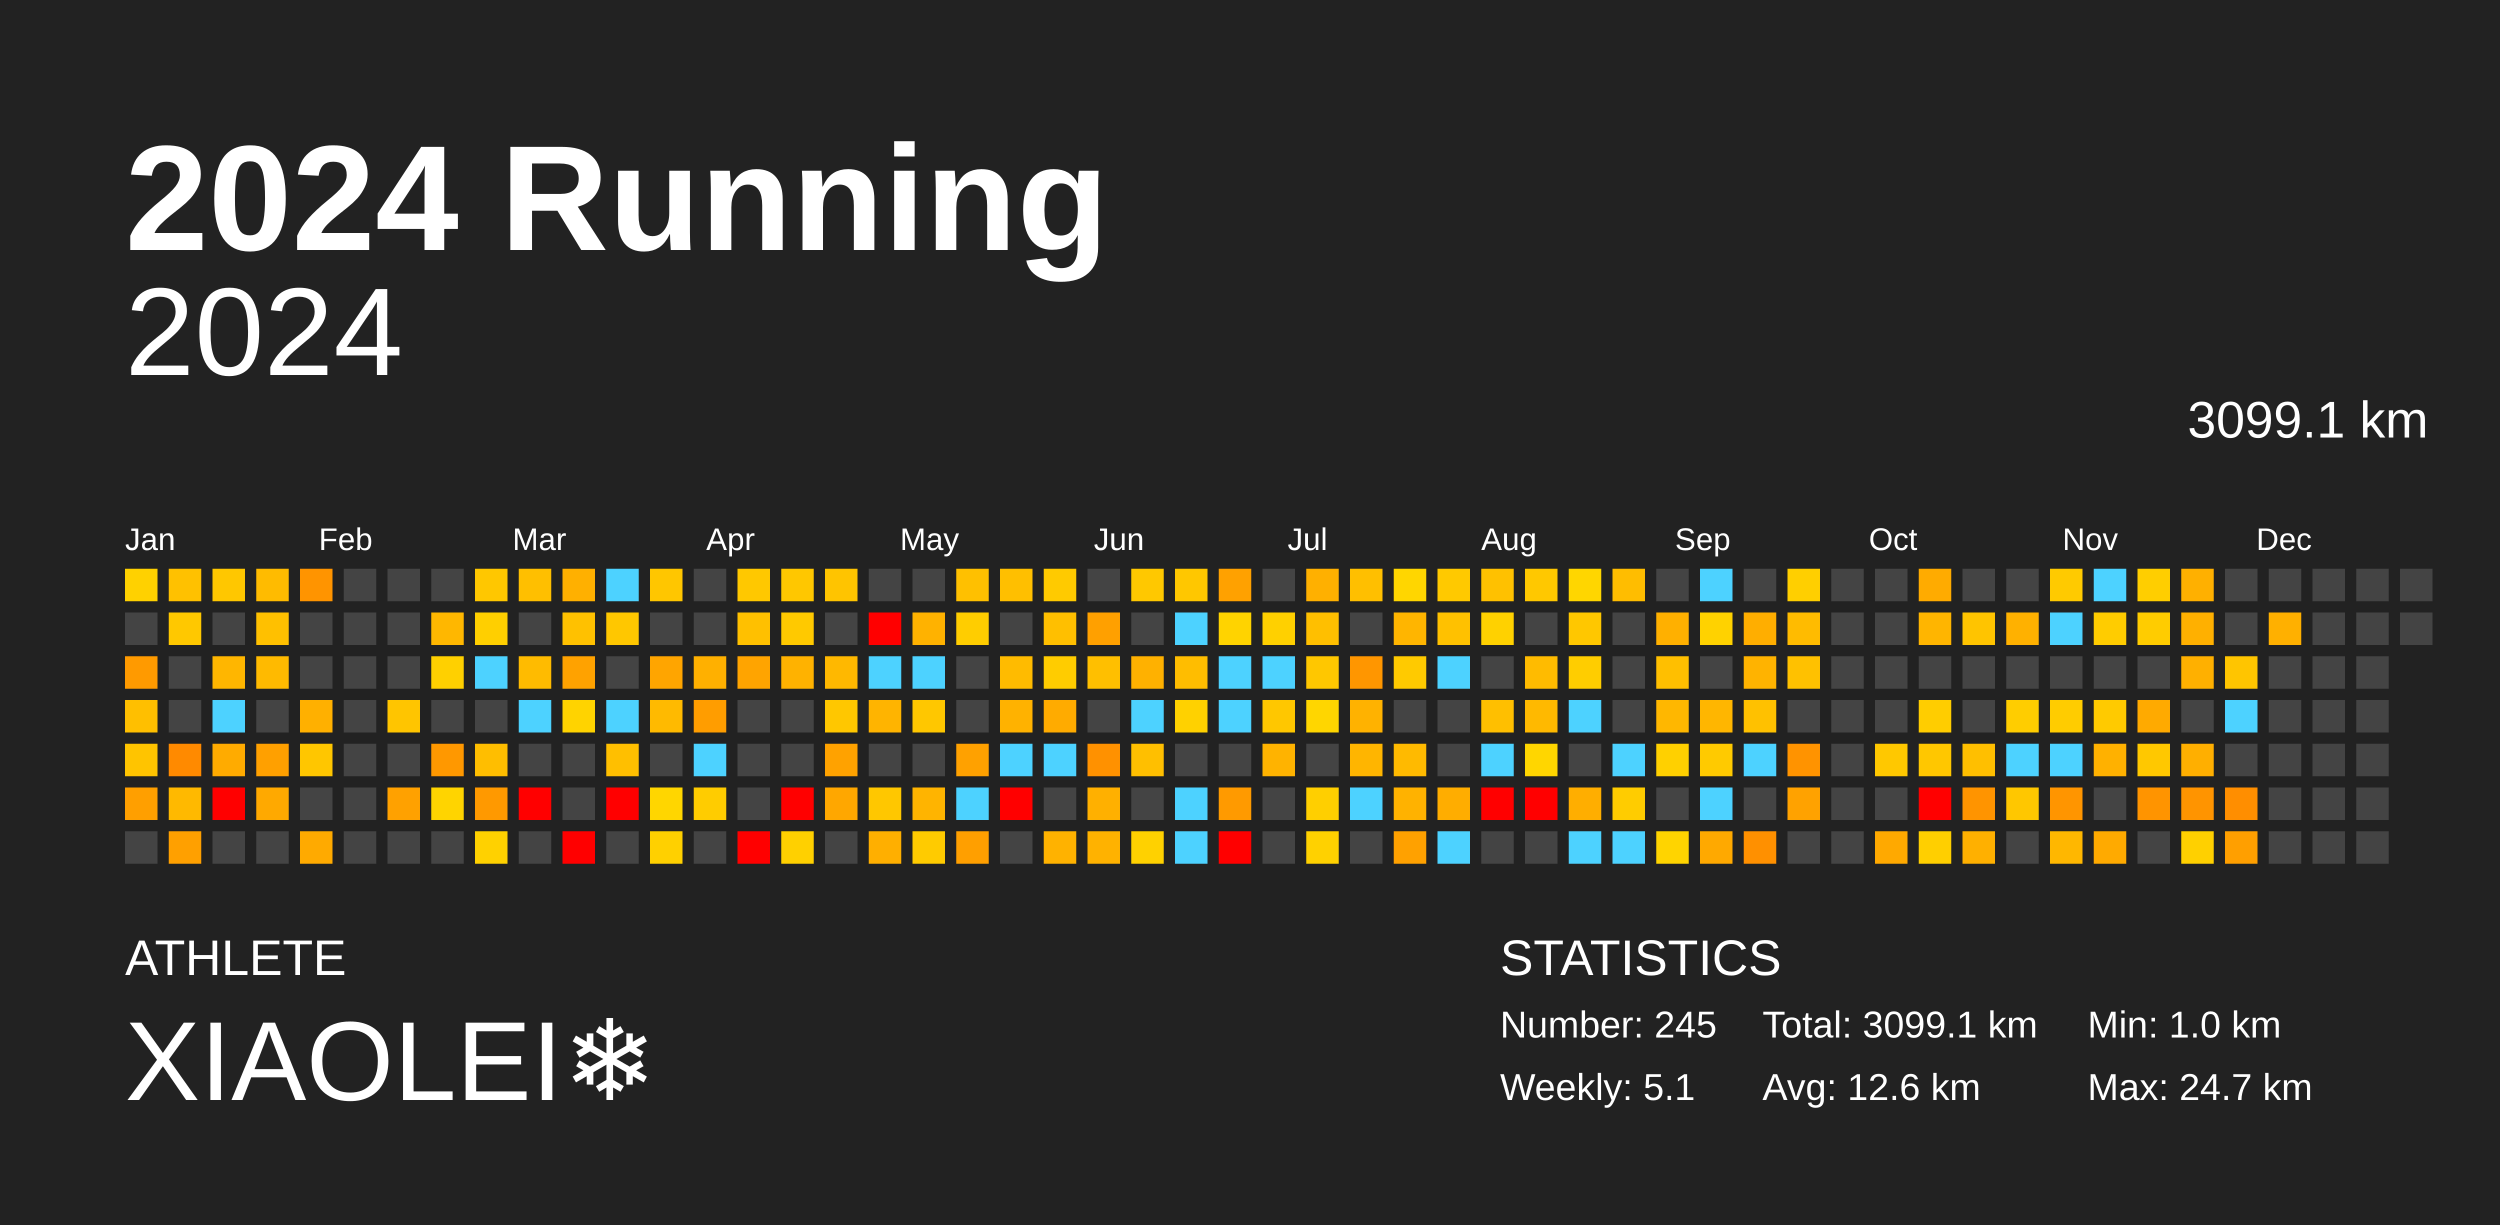
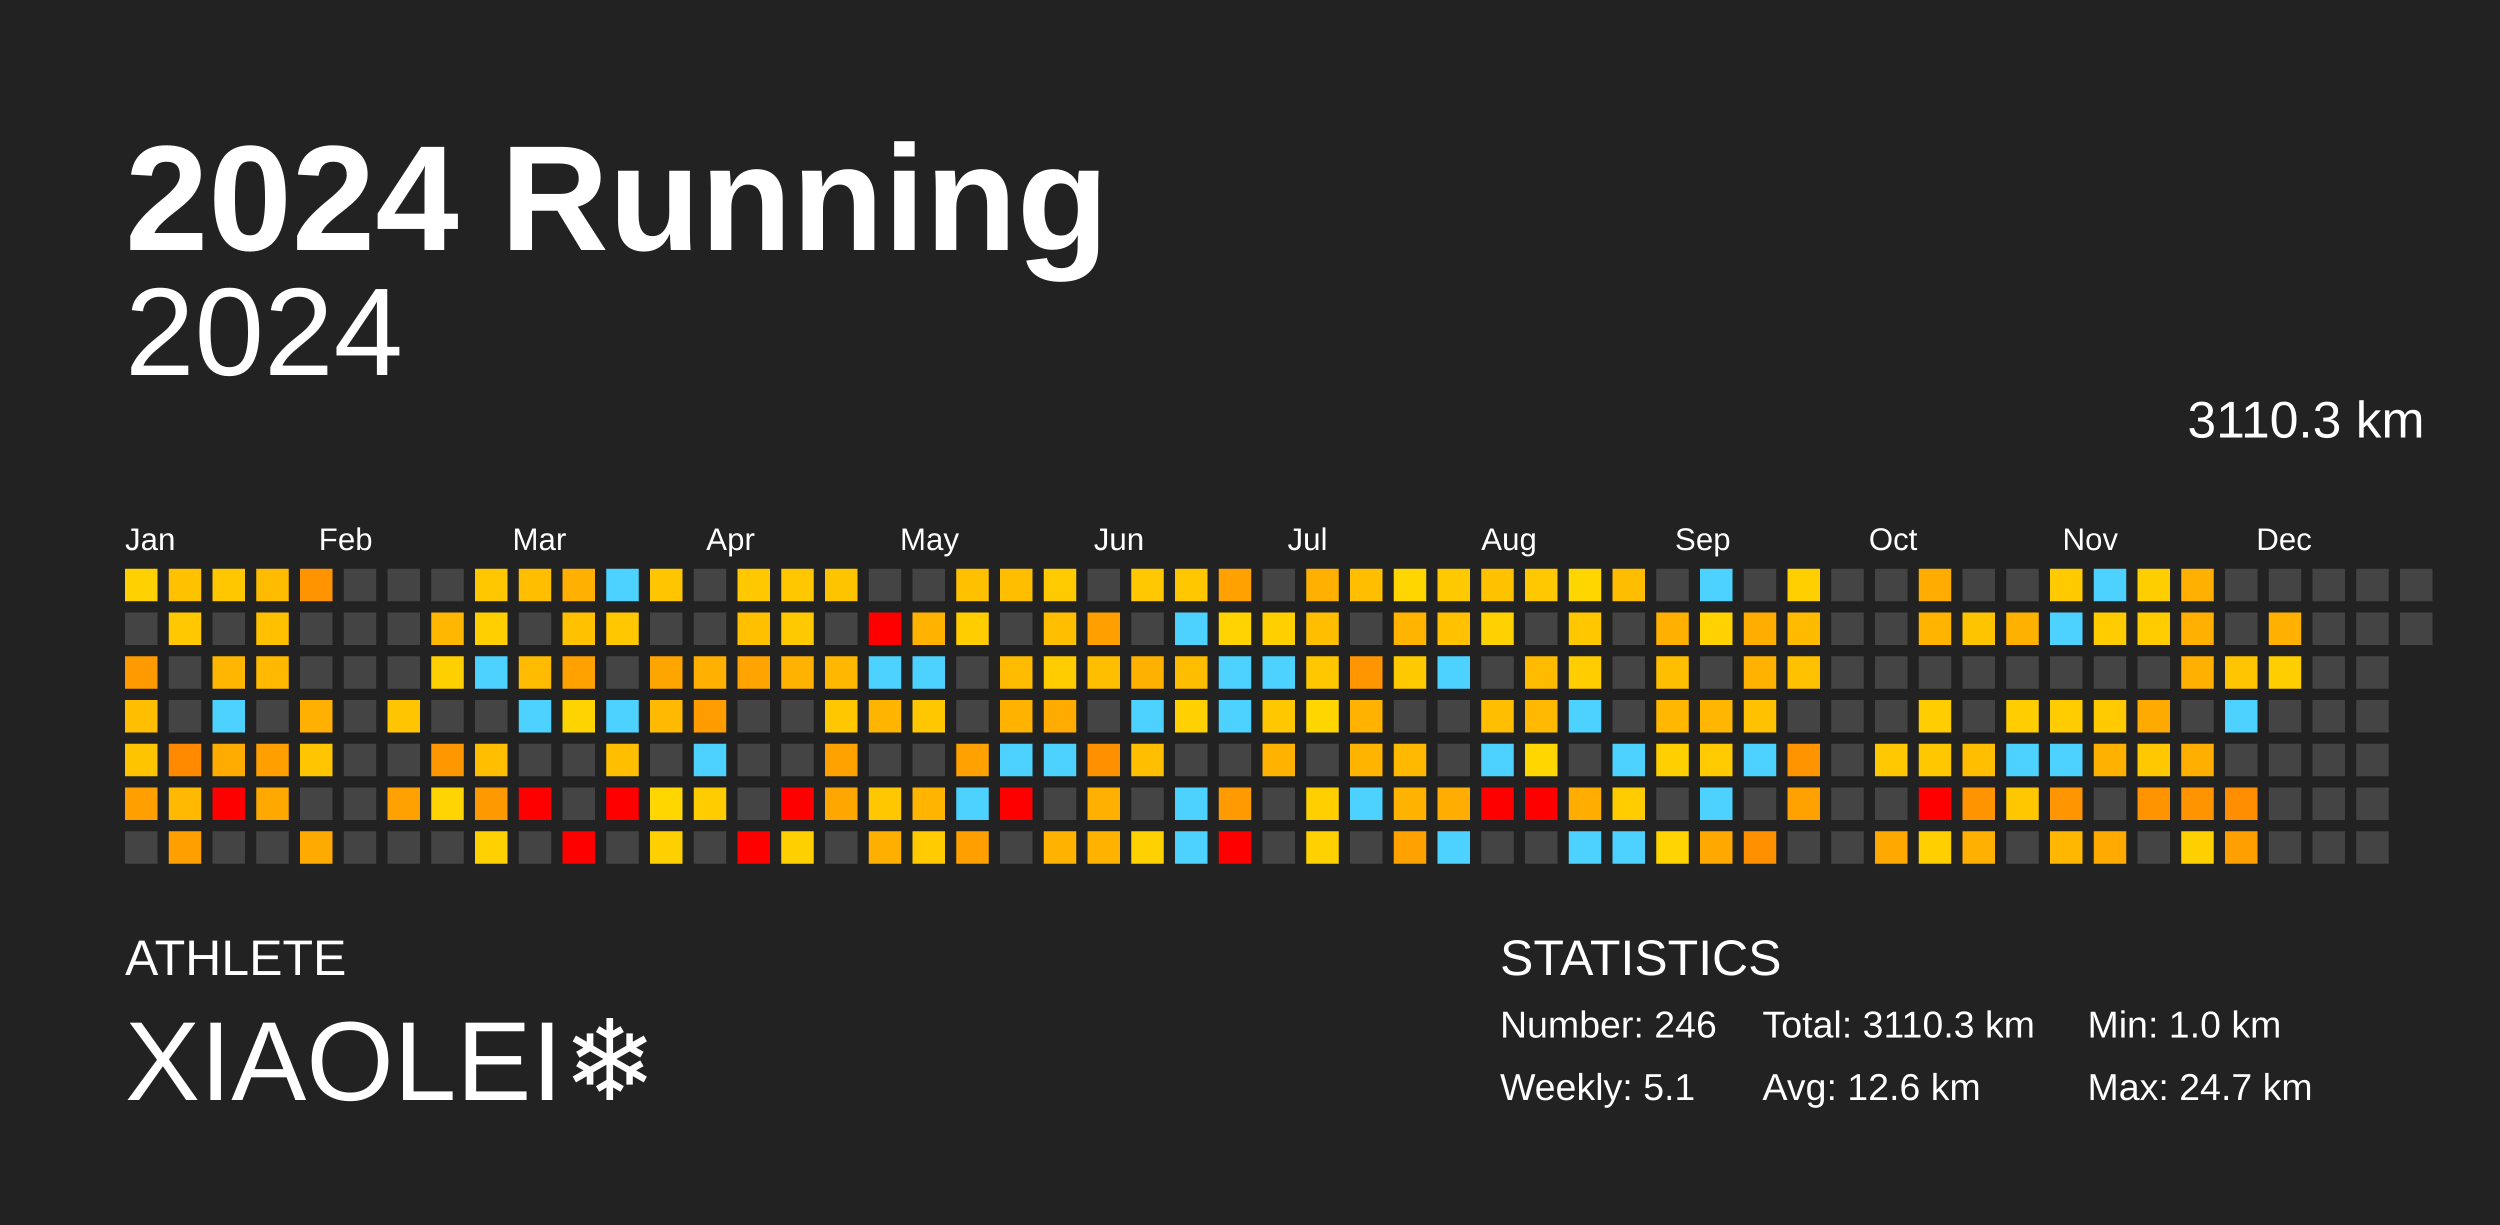
<svg xmlns="http://www.w3.org/2000/svg" baseProfile="full" height="98mm" version="1.1" viewBox="0,0,200,98" width="200mm">
  <defs />
  <rect fill="#222222" height="98" width="200" x="0" y="0" />
  <text fill="#FFFFFF" style="font-size:12px; font-family:Arial; font-weight:bold;" x="10" y="20">2024 Running</text>
  <text fill="#FFFFFF" style="font-size:4px; font-family:Arial" x="10" y="78">ATHLETE</text>
  <text fill="#FFFFFF" style="font-size:9px; font-family:Arial" x="10" y="88">XIAOLEI❄️</text>
  <text fill="#FFFFFF" style="font-size:4px; font-family:Arial" x="120" y="78">STATISTICS</text>
-   <text fill="#FFFFFF" style="font-size:3px; font-family:Arial" x="120" y="83">Number: 245</text>
+   <text fill="#FFFFFF" style="font-size:3px; font-family:Arial" x="120" y="83">Number: 246</text>
  <text fill="#FFFFFF" style="font-size:3px; font-family:Arial" x="120" y="88">Weekly: 5.1</text>
-   <text fill="#FFFFFF" style="font-size:3px; font-family:Arial" x="141" y="83">Total: 3099.1 km</text>
+   <text fill="#FFFFFF" style="font-size:3px; font-family:Arial" x="141" y="83">Total: 3110.3 km</text>
  <text fill="#FFFFFF" style="font-size:3px; font-family:Arial" x="141" y="88">Avg: 12.6 km</text>
  <text fill="#FFFFFF" style="font-size:3px; font-family:Arial" x="167" y="83">Min: 1.0 km</text>
  <text fill="#FFFFFF" style="font-size:3px; font-family:Arial" x="167" y="88">Max: 24.7 km</text>
  <text alignment-baseline="hanging" fill="#FFFFFF" style="font-size:10.0px; font-family:Arial;" x="10" y="30">2024</text>
-   <text alignment-baseline="hanging" fill="#FFFFFF" style="font-size:4.125px; font-family:Arial;" x="175" y="35">3099.1 km</text>
+   <text alignment-baseline="hanging" fill="#FFFFFF" style="font-size:4.125px; font-family:Arial;" x="175" y="35">3110.3 km</text>
  <text fill="#FFFFFF" style="font-size:2.5px; font-family:Arial" x="10.0" y="44">Jan</text>
  <text fill="#FFFFFF" style="font-size:2.5px; font-family:Arial" x="25.5" y="44">Feb</text>
  <text fill="#FFFFFF" style="font-size:2.5px; font-family:Arial" x="41.0" y="44">Mar</text>
  <text fill="#FFFFFF" style="font-size:2.5px; font-family:Arial" x="56.5" y="44">Apr</text>
  <text fill="#FFFFFF" style="font-size:2.5px; font-family:Arial" x="72.0" y="44">May</text>
  <text fill="#FFFFFF" style="font-size:2.5px; font-family:Arial" x="87.5" y="44">Jun</text>
  <text fill="#FFFFFF" style="font-size:2.5px; font-family:Arial" x="103.0" y="44">Jul</text>
  <text fill="#FFFFFF" style="font-size:2.5px; font-family:Arial" x="118.5" y="44">Aug</text>
  <text fill="#FFFFFF" style="font-size:2.5px; font-family:Arial" x="134.0" y="44">Sep</text>
  <text fill="#FFFFFF" style="font-size:2.5px; font-family:Arial" x="149.5" y="44">Oct</text>
  <text fill="#FFFFFF" style="font-size:2.5px; font-family:Arial" x="165.0" y="44">Nov</text>
  <text fill="#FFFFFF" style="font-size:2.5px; font-family:Arial" x="180.5" y="44">Dec</text>
  <rect fill="#ffd100" height="2.6" width="2.6" x="10.0" y="45.5" />
  <rect fill="#444444" height="2.6" width="2.6" x="10.0" y="49.0" />
  <rect fill="#ff9a00" height="2.6" width="2.6" x="10.0" y="52.5" />
  <rect fill="#ffbf00" height="2.6" width="2.6" x="10.0" y="56.0" />
  <rect fill="#ffc400" height="2.6" width="2.6" x="10.0" y="59.5" />
  <rect fill="#ff9f00" height="2.6" width="2.6" x="10.0" y="63.0" />
  <rect fill="#444444" height="2.6" width="2.6" x="10.0" y="66.5" />
  <rect fill="#ffc100" height="2.6" width="2.6" x="13.5" y="45.5" />
  <rect fill="#ffc800" height="2.6" width="2.6" x="13.5" y="49.0" />
  <rect fill="#444444" height="2.6" width="2.6" x="13.5" y="52.5" />
  <rect fill="#444444" height="2.6" width="2.6" x="13.5" y="56.0" />
  <rect fill="#ff8a00" height="2.6" width="2.6" x="13.5" y="59.5" />
  <rect fill="#ffb900" height="2.6" width="2.6" x="13.5" y="63.0" />
  <rect fill="#ffa000" height="2.6" width="2.6" x="13.5" y="66.5" />
  <rect fill="#ffc700" height="2.6" width="2.6" x="17.0" y="45.5" />
  <rect fill="#444444" height="2.6" width="2.6" x="17.0" y="49.0" />
  <rect fill="#ffb600" height="2.6" width="2.6" x="17.0" y="52.5" />
  <rect fill="#4dd2ff" height="2.6" width="2.6" x="17.0" y="56.0" />
  <rect fill="#ffab00" height="2.6" width="2.6" x="17.0" y="59.5" />
  <rect fill="red" height="2.6" width="2.6" x="17.0" y="63.0" />
  <rect fill="#444444" height="2.6" width="2.6" x="17.0" y="66.5" />
  <rect fill="#ffbb00" height="2.6" width="2.6" x="20.5" y="45.5" />
  <rect fill="#ffc000" height="2.6" width="2.6" x="20.5" y="49.0" />
  <rect fill="#ffba00" height="2.6" width="2.6" x="20.5" y="52.5" />
  <rect fill="#444444" height="2.6" width="2.6" x="20.5" y="56.0" />
  <rect fill="#ffa000" height="2.6" width="2.6" x="20.5" y="59.5" />
  <rect fill="#ffa900" height="2.6" width="2.6" x="20.5" y="63.0" />
  <rect fill="#444444" height="2.6" width="2.6" x="20.5" y="66.5" />
  <rect fill="#ff9400" height="2.6" width="2.6" x="24.0" y="45.5" />
  <rect fill="#444444" height="2.6" width="2.6" x="24.0" y="49.0" />
  <rect fill="#444444" height="2.6" width="2.6" x="24.0" y="52.5" />
  <rect fill="#ffb000" height="2.6" width="2.6" x="24.0" y="56.0" />
  <rect fill="#ffc600" height="2.6" width="2.6" x="24.0" y="59.5" />
  <rect fill="#444444" height="2.6" width="2.6" x="24.0" y="63.0" />
  <rect fill="#ffaa00" height="2.6" width="2.6" x="24.0" y="66.5" />
  <rect fill="#444444" height="2.6" width="2.6" x="27.5" y="45.5" />
  <rect fill="#444444" height="2.6" width="2.6" x="27.5" y="49.0" />
  <rect fill="#444444" height="2.6" width="2.6" x="27.5" y="52.5" />
  <rect fill="#444444" height="2.6" width="2.6" x="27.5" y="56.0" />
  <rect fill="#444444" height="2.6" width="2.6" x="27.5" y="59.5" />
  <rect fill="#444444" height="2.6" width="2.6" x="27.5" y="63.0" />
  <rect fill="#444444" height="2.6" width="2.6" x="27.5" y="66.5" />
  <rect fill="#444444" height="2.6" width="2.6" x="31.0" y="45.5" />
  <rect fill="#444444" height="2.6" width="2.6" x="31.0" y="49.0" />
  <rect fill="#444444" height="2.6" width="2.6" x="31.0" y="52.5" />
  <rect fill="#ffc500" height="2.6" width="2.6" x="31.0" y="56.0" />
  <rect fill="#444444" height="2.6" width="2.6" x="31.0" y="59.5" />
  <rect fill="#ffa100" height="2.6" width="2.6" x="31.0" y="63.0" />
  <rect fill="#444444" height="2.6" width="2.6" x="31.0" y="66.5" />
  <rect fill="#444444" height="2.6" width="2.6" x="34.5" y="45.5" />
  <rect fill="#ffb700" height="2.6" width="2.6" x="34.5" y="49.0" />
  <rect fill="#ffd000" height="2.6" width="2.6" x="34.5" y="52.5" />
  <rect fill="#444444" height="2.6" width="2.6" x="34.5" y="56.0" />
  <rect fill="#ff9800" height="2.6" width="2.6" x="34.5" y="59.5" />
  <rect fill="#ffd400" height="2.6" width="2.6" x="34.5" y="63.0" />
  <rect fill="#444444" height="2.6" width="2.6" x="34.5" y="66.5" />
  <rect fill="#ffc700" height="2.6" width="2.6" x="38.0" y="45.5" />
  <rect fill="#ffcf00" height="2.6" width="2.6" x="38.0" y="49.0" />
  <rect fill="#4dd2ff" height="2.6" width="2.6" x="38.0" y="52.5" />
  <rect fill="#444444" height="2.6" width="2.6" x="38.0" y="56.0" />
  <rect fill="#ffbe00" height="2.6" width="2.6" x="38.0" y="59.5" />
  <rect fill="#ff9900" height="2.6" width="2.6" x="38.0" y="63.0" />
  <rect fill="#ffd100" height="2.6" width="2.6" x="38.0" y="66.5" />
  <rect fill="#ffbf00" height="2.6" width="2.6" x="41.5" y="45.5" />
  <rect fill="#444444" height="2.6" width="2.6" x="41.5" y="49.0" />
  <rect fill="#ffbb00" height="2.6" width="2.6" x="41.5" y="52.5" />
  <rect fill="#4dd2ff" height="2.6" width="2.6" x="41.5" y="56.0" />
  <rect fill="#444444" height="2.6" width="2.6" x="41.5" y="59.5" />
  <rect fill="red" height="2.6" width="2.6" x="41.5" y="63.0" />
  <rect fill="#444444" height="2.6" width="2.6" x="41.5" y="66.5" />
  <rect fill="#ffb000" height="2.6" width="2.6" x="45.0" y="45.5" />
  <rect fill="#ffc100" height="2.6" width="2.6" x="45.0" y="49.0" />
  <rect fill="#ffa200" height="2.6" width="2.6" x="45.0" y="52.5" />
  <rect fill="#ffd300" height="2.6" width="2.6" x="45.0" y="56.0" />
  <rect fill="#444444" height="2.6" width="2.6" x="45.0" y="59.5" />
  <rect fill="#444444" height="2.6" width="2.6" x="45.0" y="63.0" />
  <rect fill="red" height="2.6" width="2.6" x="45.0" y="66.5" />
  <rect fill="#4dd2ff" height="2.6" width="2.6" x="48.5" y="45.5" />
  <rect fill="#ffc700" height="2.6" width="2.6" x="48.5" y="49.0" />
  <rect fill="#444444" height="2.6" width="2.6" x="48.5" y="52.5" />
  <rect fill="#4dd2ff" height="2.6" width="2.6" x="48.5" y="56.0" />
  <rect fill="#ffbf00" height="2.6" width="2.6" x="48.5" y="59.5" />
  <rect fill="red" height="2.6" width="2.6" x="48.5" y="63.0" />
  <rect fill="#444444" height="2.6" width="2.6" x="48.5" y="66.5" />
  <rect fill="#ffc600" height="2.6" width="2.6" x="52.0" y="45.5" />
  <rect fill="#444444" height="2.6" width="2.6" x="52.0" y="49.0" />
  <rect fill="#ffa500" height="2.6" width="2.6" x="52.0" y="52.5" />
  <rect fill="#ffba00" height="2.6" width="2.6" x="52.0" y="56.0" />
  <rect fill="#444444" height="2.6" width="2.6" x="52.0" y="59.5" />
  <rect fill="#ffd600" height="2.6" width="2.6" x="52.0" y="63.0" />
  <rect fill="#ffd000" height="2.6" width="2.6" x="52.0" y="66.5" />
  <rect fill="#444444" height="2.6" width="2.6" x="55.5" y="45.5" />
  <rect fill="#444444" height="2.6" width="2.6" x="55.5" y="49.0" />
  <rect fill="#ffb000" height="2.6" width="2.6" x="55.5" y="52.5" />
  <rect fill="#ff9d00" height="2.6" width="2.6" x="55.5" y="56.0" />
  <rect fill="#4dd2ff" height="2.6" width="2.6" x="55.5" y="59.5" />
  <rect fill="#ffcc00" height="2.6" width="2.6" x="55.5" y="63.0" />
  <rect fill="#444444" height="2.6" width="2.6" x="55.5" y="66.5" />
  <rect fill="#ffc800" height="2.6" width="2.6" x="59.0" y="45.5" />
  <rect fill="#ffc000" height="2.6" width="2.6" x="59.0" y="49.0" />
  <rect fill="#ffa400" height="2.6" width="2.6" x="59.0" y="52.5" />
  <rect fill="#444444" height="2.6" width="2.6" x="59.0" y="56.0" />
  <rect fill="#444444" height="2.6" width="2.6" x="59.0" y="59.5" />
  <rect fill="#444444" height="2.6" width="2.6" x="59.0" y="63.0" />
  <rect fill="red" height="2.6" width="2.6" x="59.0" y="66.5" />
  <rect fill="#ffc700" height="2.6" width="2.6" x="62.5" y="45.5" />
  <rect fill="#ffc900" height="2.6" width="2.6" x="62.5" y="49.0" />
  <rect fill="#ffb200" height="2.6" width="2.6" x="62.5" y="52.5" />
  <rect fill="#444444" height="2.6" width="2.6" x="62.5" y="56.0" />
  <rect fill="#444444" height="2.6" width="2.6" x="62.5" y="59.5" />
  <rect fill="red" height="2.6" width="2.6" x="62.5" y="63.0" />
  <rect fill="#ffd000" height="2.6" width="2.6" x="62.5" y="66.5" />
  <rect fill="#ffc400" height="2.6" width="2.6" x="66.0" y="45.5" />
  <rect fill="#444444" height="2.6" width="2.6" x="66.0" y="49.0" />
  <rect fill="#ffb800" height="2.6" width="2.6" x="66.0" y="52.5" />
  <rect fill="#ffc700" height="2.6" width="2.6" x="66.0" y="56.0" />
  <rect fill="#ffa200" height="2.6" width="2.6" x="66.0" y="59.5" />
  <rect fill="#ffa700" height="2.6" width="2.6" x="66.0" y="63.0" />
  <rect fill="#444444" height="2.6" width="2.6" x="66.0" y="66.5" />
  <rect fill="#444444" height="2.6" width="2.6" x="69.5" y="45.5" />
  <rect fill="red" height="2.6" width="2.6" x="69.5" y="49.0" />
  <rect fill="#4dd2ff" height="2.6" width="2.6" x="69.5" y="52.5" />
  <rect fill="#ffb400" height="2.6" width="2.6" x="69.5" y="56.0" />
  <rect fill="#444444" height="2.6" width="2.6" x="69.5" y="59.5" />
  <rect fill="#ffc700" height="2.6" width="2.6" x="69.5" y="63.0" />
  <rect fill="#ffaf00" height="2.6" width="2.6" x="69.5" y="66.5" />
  <rect fill="#444444" height="2.6" width="2.6" x="73.0" y="45.5" />
  <rect fill="#ffb200" height="2.6" width="2.6" x="73.0" y="49.0" />
  <rect fill="#4dd2ff" height="2.6" width="2.6" x="73.0" y="52.5" />
  <rect fill="#ffc700" height="2.6" width="2.6" x="73.0" y="56.0" />
  <rect fill="#444444" height="2.6" width="2.6" x="73.0" y="59.5" />
  <rect fill="#ffb400" height="2.6" width="2.6" x="73.0" y="63.0" />
  <rect fill="#ffcb00" height="2.6" width="2.6" x="73.0" y="66.5" />
  <rect fill="#ffc000" height="2.6" width="2.6" x="76.5" y="45.5" />
  <rect fill="#ffcd00" height="2.6" width="2.6" x="76.5" y="49.0" />
  <rect fill="#444444" height="2.6" width="2.6" x="76.5" y="52.5" />
  <rect fill="#444444" height="2.6" width="2.6" x="76.5" y="56.0" />
  <rect fill="#ffa100" height="2.6" width="2.6" x="76.5" y="59.5" />
  <rect fill="#4dd2ff" height="2.6" width="2.6" x="76.5" y="63.0" />
  <rect fill="#ff9f00" height="2.6" width="2.6" x="76.5" y="66.5" />
  <rect fill="#ffbf00" height="2.6" width="2.6" x="80.0" y="45.5" />
  <rect fill="#444444" height="2.6" width="2.6" x="80.0" y="49.0" />
  <rect fill="#ffbb00" height="2.6" width="2.6" x="80.0" y="52.5" />
  <rect fill="#ffb200" height="2.6" width="2.6" x="80.0" y="56.0" />
  <rect fill="#4dd2ff" height="2.6" width="2.6" x="80.0" y="59.5" />
  <rect fill="red" height="2.6" width="2.6" x="80.0" y="63.0" />
  <rect fill="#444444" height="2.6" width="2.6" x="80.0" y="66.5" />
  <rect fill="#ffca00" height="2.6" width="2.6" x="83.5" y="45.5" />
  <rect fill="#ffbf00" height="2.6" width="2.6" x="83.5" y="49.0" />
  <rect fill="#ffcc00" height="2.6" width="2.6" x="83.5" y="52.5" />
  <rect fill="#ffab00" height="2.6" width="2.6" x="83.5" y="56.0" />
  <rect fill="#4dd2ff" height="2.6" width="2.6" x="83.5" y="59.5" />
  <rect fill="#444444" height="2.6" width="2.6" x="83.5" y="63.0" />
  <rect fill="#ffb200" height="2.6" width="2.6" x="83.5" y="66.5" />
  <rect fill="#444444" height="2.6" width="2.6" x="87.0" y="45.5" />
  <rect fill="#ffa000" height="2.6" width="2.6" x="87.0" y="49.0" />
  <rect fill="#ffbf00" height="2.6" width="2.6" x="87.0" y="52.5" />
  <rect fill="#444444" height="2.6" width="2.6" x="87.0" y="56.0" />
  <rect fill="#ff9100" height="2.6" width="2.6" x="87.0" y="59.5" />
  <rect fill="#ffb000" height="2.6" width="2.6" x="87.0" y="63.0" />
  <rect fill="#ffb200" height="2.6" width="2.6" x="87.0" y="66.5" />
  <rect fill="#ffc800" height="2.6" width="2.6" x="90.5" y="45.5" />
  <rect fill="#444444" height="2.6" width="2.6" x="90.5" y="49.0" />
  <rect fill="#ffb100" height="2.6" width="2.6" x="90.5" y="52.5" />
  <rect fill="#4dd2ff" height="2.6" width="2.6" x="90.5" y="56.0" />
  <rect fill="#ffbf00" height="2.6" width="2.6" x="90.5" y="59.5" />
  <rect fill="#444444" height="2.6" width="2.6" x="90.5" y="63.0" />
  <rect fill="#ffd100" height="2.6" width="2.6" x="90.5" y="66.5" />
  <rect fill="#ffc700" height="2.6" width="2.6" x="94.0" y="45.5" />
  <rect fill="#4dd2ff" height="2.6" width="2.6" x="94.0" y="49.0" />
  <rect fill="#ffbd00" height="2.6" width="2.6" x="94.0" y="52.5" />
  <rect fill="#ffd100" height="2.6" width="2.6" x="94.0" y="56.0" />
  <rect fill="#444444" height="2.6" width="2.6" x="94.0" y="59.5" />
  <rect fill="#4dd2ff" height="2.6" width="2.6" x="94.0" y="63.0" />
  <rect fill="#4dd2ff" height="2.6" width="2.6" x="94.0" y="66.5" />
  <rect fill="#ffa100" height="2.6" width="2.6" x="97.5" y="45.5" />
  <rect fill="#ffd300" height="2.6" width="2.6" x="97.5" y="49.0" />
  <rect fill="#4dd2ff" height="2.6" width="2.6" x="97.5" y="52.5" />
  <rect fill="#4dd2ff" height="2.6" width="2.6" x="97.5" y="56.0" />
  <rect fill="#444444" height="2.6" width="2.6" x="97.5" y="59.5" />
  <rect fill="#ff9a00" height="2.6" width="2.6" x="97.5" y="63.0" />
  <rect fill="red" height="2.6" width="2.6" x="97.5" y="66.5" />
  <rect fill="#444444" height="2.6" width="2.6" x="101.0" y="45.5" />
  <rect fill="#ffd000" height="2.6" width="2.6" x="101.0" y="49.0" />
  <rect fill="#4dd2ff" height="2.6" width="2.6" x="101.0" y="52.5" />
  <rect fill="#ffc700" height="2.6" width="2.6" x="101.0" y="56.0" />
  <rect fill="#ffb300" height="2.6" width="2.6" x="101.0" y="59.5" />
  <rect fill="#444444" height="2.6" width="2.6" x="101.0" y="63.0" />
  <rect fill="#444444" height="2.6" width="2.6" x="101.0" y="66.5" />
  <rect fill="#ffb000" height="2.6" width="2.6" x="104.5" y="45.5" />
  <rect fill="#ffbf00" height="2.6" width="2.6" x="104.5" y="49.0" />
  <rect fill="#ffc700" height="2.6" width="2.6" x="104.5" y="52.5" />
  <rect fill="#ffd600" height="2.6" width="2.6" x="104.5" y="56.0" />
  <rect fill="#444444" height="2.6" width="2.6" x="104.5" y="59.5" />
  <rect fill="#ffcf00" height="2.6" width="2.6" x="104.5" y="63.0" />
  <rect fill="#ffd100" height="2.6" width="2.6" x="104.5" y="66.5" />
  <rect fill="#ffbf00" height="2.6" width="2.6" x="108.0" y="45.5" />
  <rect fill="#444444" height="2.6" width="2.6" x="108.0" y="49.0" />
  <rect fill="#ff9600" height="2.6" width="2.6" x="108.0" y="52.5" />
  <rect fill="#ffb200" height="2.6" width="2.6" x="108.0" y="56.0" />
  <rect fill="#ffb500" height="2.6" width="2.6" x="108.0" y="59.5" />
  <rect fill="#4dd2ff" height="2.6" width="2.6" x="108.0" y="63.0" />
  <rect fill="#444444" height="2.6" width="2.6" x="108.0" y="66.5" />
  <rect fill="#ffd600" height="2.6" width="2.6" x="111.5" y="45.5" />
  <rect fill="#ffb500" height="2.6" width="2.6" x="111.5" y="49.0" />
  <rect fill="#ffca00" height="2.6" width="2.6" x="111.5" y="52.5" />
  <rect fill="#444444" height="2.6" width="2.6" x="111.5" y="56.0" />
  <rect fill="#ffba00" height="2.6" width="2.6" x="111.5" y="59.5" />
  <rect fill="#ffb200" height="2.6" width="2.6" x="111.5" y="63.0" />
  <rect fill="#ffa100" height="2.6" width="2.6" x="111.5" y="66.5" />
  <rect fill="#ffc900" height="2.6" width="2.6" x="115.0" y="45.5" />
  <rect fill="#ffc100" height="2.6" width="2.6" x="115.0" y="49.0" />
  <rect fill="#4dd2ff" height="2.6" width="2.6" x="115.0" y="52.5" />
  <rect fill="#444444" height="2.6" width="2.6" x="115.0" y="56.0" />
  <rect fill="#444444" height="2.6" width="2.6" x="115.0" y="59.5" />
  <rect fill="#ffad00" height="2.6" width="2.6" x="115.0" y="63.0" />
  <rect fill="#4dd2ff" height="2.6" width="2.6" x="115.0" y="66.5" />
  <rect fill="#ffc100" height="2.6" width="2.6" x="118.5" y="45.5" />
  <rect fill="#ffd100" height="2.6" width="2.6" x="118.5" y="49.0" />
  <rect fill="#444444" height="2.6" width="2.6" x="118.5" y="52.5" />
  <rect fill="#ffbf00" height="2.6" width="2.6" x="118.5" y="56.0" />
  <rect fill="#4dd2ff" height="2.6" width="2.6" x="118.5" y="59.5" />
  <rect fill="red" height="2.6" width="2.6" x="118.5" y="63.0" />
  <rect fill="#444444" height="2.6" width="2.6" x="118.5" y="66.5" />
  <rect fill="#ffc800" height="2.6" width="2.6" x="122.0" y="45.5" />
  <rect fill="#444444" height="2.6" width="2.6" x="122.0" y="49.0" />
  <rect fill="#ffbb00" height="2.6" width="2.6" x="122.0" y="52.5" />
  <rect fill="#ffb900" height="2.6" width="2.6" x="122.0" y="56.0" />
  <rect fill="#ffd600" height="2.6" width="2.6" x="122.0" y="59.5" />
  <rect fill="red" height="2.6" width="2.6" x="122.0" y="63.0" />
  <rect fill="#444444" height="2.6" width="2.6" x="122.0" y="66.5" />
  <rect fill="#ffd600" height="2.6" width="2.6" x="125.5" y="45.5" />
  <rect fill="#ffc700" height="2.6" width="2.6" x="125.5" y="49.0" />
  <rect fill="#ffcd00" height="2.6" width="2.6" x="125.5" y="52.5" />
  <rect fill="#4dd2ff" height="2.6" width="2.6" x="125.5" y="56.0" />
  <rect fill="#444444" height="2.6" width="2.6" x="125.5" y="59.5" />
  <rect fill="#ffae00" height="2.6" width="2.6" x="125.5" y="63.0" />
  <rect fill="#4dd2ff" height="2.6" width="2.6" x="125.5" y="66.5" />
  <rect fill="#ffbd00" height="2.6" width="2.6" x="129.0" y="45.5" />
  <rect fill="#444444" height="2.6" width="2.6" x="129.0" y="49.0" />
  <rect fill="#444444" height="2.6" width="2.6" x="129.0" y="52.5" />
  <rect fill="#444444" height="2.6" width="2.6" x="129.0" y="56.0" />
  <rect fill="#4dd2ff" height="2.6" width="2.6" x="129.0" y="59.5" />
  <rect fill="#ffcc00" height="2.6" width="2.6" x="129.0" y="63.0" />
  <rect fill="#4dd2ff" height="2.6" width="2.6" x="129.0" y="66.5" />
  <rect fill="#444444" height="2.6" width="2.6" x="132.5" y="45.5" />
  <rect fill="#ffb000" height="2.6" width="2.6" x="132.5" y="49.0" />
  <rect fill="#ffbf00" height="2.6" width="2.6" x="132.5" y="52.5" />
  <rect fill="#ffb700" height="2.6" width="2.6" x="132.5" y="56.0" />
  <rect fill="#ffd000" height="2.6" width="2.6" x="132.5" y="59.5" />
  <rect fill="#444444" height="2.6" width="2.6" x="132.5" y="63.0" />
  <rect fill="#ffd400" height="2.6" width="2.6" x="132.5" y="66.5" />
  <rect fill="#4dd2ff" height="2.6" width="2.6" x="136.0" y="45.5" />
  <rect fill="#ffd200" height="2.6" width="2.6" x="136.0" y="49.0" />
  <rect fill="#444444" height="2.6" width="2.6" x="136.0" y="52.5" />
  <rect fill="#ffb600" height="2.6" width="2.6" x="136.0" y="56.0" />
  <rect fill="#ffca00" height="2.6" width="2.6" x="136.0" y="59.5" />
  <rect fill="#4dd2ff" height="2.6" width="2.6" x="136.0" y="63.0" />
  <rect fill="#ffa900" height="2.6" width="2.6" x="136.0" y="66.5" />
  <rect fill="#444444" height="2.6" width="2.6" x="139.5" y="45.5" />
  <rect fill="#ffae00" height="2.6" width="2.6" x="139.5" y="49.0" />
  <rect fill="#ffb300" height="2.6" width="2.6" x="139.5" y="52.5" />
  <rect fill="#ffc100" height="2.6" width="2.6" x="139.5" y="56.0" />
  <rect fill="#4dd2ff" height="2.6" width="2.6" x="139.5" y="59.5" />
  <rect fill="#444444" height="2.6" width="2.6" x="139.5" y="63.0" />
  <rect fill="#ff9000" height="2.6" width="2.6" x="139.5" y="66.5" />
  <rect fill="#ffcf00" height="2.6" width="2.6" x="143.0" y="45.5" />
  <rect fill="#ffbb00" height="2.6" width="2.6" x="143.0" y="49.0" />
  <rect fill="#ffc100" height="2.6" width="2.6" x="143.0" y="52.5" />
  <rect fill="#444444" height="2.6" width="2.6" x="143.0" y="56.0" />
  <rect fill="#ff9300" height="2.6" width="2.6" x="143.0" y="59.5" />
  <rect fill="#ffa200" height="2.6" width="2.6" x="143.0" y="63.0" />
  <rect fill="#444444" height="2.6" width="2.6" x="143.0" y="66.5" />
  <rect fill="#444444" height="2.6" width="2.6" x="146.5" y="45.5" />
  <rect fill="#444444" height="2.6" width="2.6" x="146.5" y="49.0" />
  <rect fill="#444444" height="2.6" width="2.6" x="146.5" y="52.5" />
  <rect fill="#444444" height="2.6" width="2.6" x="146.5" y="56.0" />
  <rect fill="#444444" height="2.6" width="2.6" x="146.5" y="59.5" />
  <rect fill="#444444" height="2.6" width="2.6" x="146.5" y="63.0" />
  <rect fill="#444444" height="2.6" width="2.6" x="146.5" y="66.5" />
  <rect fill="#444444" height="2.6" width="2.6" x="150.0" y="45.5" />
  <rect fill="#444444" height="2.6" width="2.6" x="150.0" y="49.0" />
  <rect fill="#444444" height="2.6" width="2.6" x="150.0" y="52.5" />
  <rect fill="#444444" height="2.6" width="2.6" x="150.0" y="56.0" />
  <rect fill="#ffc800" height="2.6" width="2.6" x="150.0" y="59.5" />
  <rect fill="#444444" height="2.6" width="2.6" x="150.0" y="63.0" />
  <rect fill="#ffa900" height="2.6" width="2.6" x="150.0" y="66.5" />
  <rect fill="#ffab00" height="2.6" width="2.6" x="153.5" y="45.5" />
  <rect fill="#ffb500" height="2.6" width="2.6" x="153.5" y="49.0" />
  <rect fill="#444444" height="2.6" width="2.6" x="153.5" y="52.5" />
  <rect fill="#ffcd00" height="2.6" width="2.6" x="153.5" y="56.0" />
  <rect fill="#ffc700" height="2.6" width="2.6" x="153.5" y="59.5" />
  <rect fill="red" height="2.6" width="2.6" x="153.5" y="63.0" />
  <rect fill="#ffcf00" height="2.6" width="2.6" x="153.5" y="66.5" />
  <rect fill="#444444" height="2.6" width="2.6" x="157.0" y="45.5" />
  <rect fill="#ffc400" height="2.6" width="2.6" x="157.0" y="49.0" />
  <rect fill="#444444" height="2.6" width="2.6" x="157.0" y="52.5" />
  <rect fill="#444444" height="2.6" width="2.6" x="157.0" y="56.0" />
  <rect fill="#ffbf00" height="2.6" width="2.6" x="157.0" y="59.5" />
  <rect fill="#ff9400" height="2.6" width="2.6" x="157.0" y="63.0" />
  <rect fill="#ffb000" height="2.6" width="2.6" x="157.0" y="66.5" />
  <rect fill="#444444" height="2.6" width="2.6" x="160.5" y="45.5" />
  <rect fill="#ffb100" height="2.6" width="2.6" x="160.5" y="49.0" />
  <rect fill="#444444" height="2.6" width="2.6" x="160.5" y="52.5" />
  <rect fill="#ffcd00" height="2.6" width="2.6" x="160.5" y="56.0" />
  <rect fill="#4dd2ff" height="2.6" width="2.6" x="160.5" y="59.5" />
  <rect fill="#ffc700" height="2.6" width="2.6" x="160.5" y="63.0" />
  <rect fill="#444444" height="2.6" width="2.6" x="160.5" y="66.5" />
  <rect fill="#ffca00" height="2.6" width="2.6" x="164.0" y="45.5" />
  <rect fill="#4dd2ff" height="2.6" width="2.6" x="164.0" y="49.0" />
  <rect fill="#444444" height="2.6" width="2.6" x="164.0" y="52.5" />
  <rect fill="#ffcc00" height="2.6" width="2.6" x="164.0" y="56.0" />
  <rect fill="#4dd2ff" height="2.6" width="2.6" x="164.0" y="59.5" />
  <rect fill="#ff9500" height="2.6" width="2.6" x="164.0" y="63.0" />
  <rect fill="#ffb700" height="2.6" width="2.6" x="164.0" y="66.5" />
  <rect fill="#4dd2ff" height="2.6" width="2.6" x="167.5" y="45.5" />
  <rect fill="#ffcc00" height="2.6" width="2.6" x="167.5" y="49.0" />
  <rect fill="#444444" height="2.6" width="2.6" x="167.5" y="52.5" />
  <rect fill="#ffca00" height="2.6" width="2.6" x="167.5" y="56.0" />
  <rect fill="#ffb100" height="2.6" width="2.6" x="167.5" y="59.5" />
  <rect fill="#444444" height="2.6" width="2.6" x="167.5" y="63.0" />
  <rect fill="#ffaa00" height="2.6" width="2.6" x="167.5" y="66.5" />
  <rect fill="#ffce00" height="2.6" width="2.6" x="171.0" y="45.5" />
  <rect fill="#ffcc00" height="2.6" width="2.6" x="171.0" y="49.0" />
  <rect fill="#444444" height="2.6" width="2.6" x="171.0" y="52.5" />
  <rect fill="#ffaa00" height="2.6" width="2.6" x="171.0" y="56.0" />
  <rect fill="#ffc800" height="2.6" width="2.6" x="171.0" y="59.5" />
  <rect fill="#ff9400" height="2.6" width="2.6" x="171.0" y="63.0" />
  <rect fill="#444444" height="2.6" width="2.6" x="171.0" y="66.5" />
  <rect fill="#ffb000" height="2.6" width="2.6" x="174.5" y="45.5" />
  <rect fill="#ffb000" height="2.6" width="2.6" x="174.5" y="49.0" />
  <rect fill="#ffb000" height="2.6" width="2.6" x="174.5" y="52.5" />
  <rect fill="#444444" height="2.6" width="2.6" x="174.5" y="56.0" />
  <rect fill="#ffaf00" height="2.6" width="2.6" x="174.5" y="59.5" />
  <rect fill="#ff9400" height="2.6" width="2.6" x="174.5" y="63.0" />
  <rect fill="#ffd000" height="2.6" width="2.6" x="174.5" y="66.5" />
  <rect fill="#444444" height="2.6" width="2.6" x="178.0" y="45.5" />
  <rect fill="#444444" height="2.6" width="2.6" x="178.0" y="49.0" />
  <rect fill="#ffc500" height="2.6" width="2.6" x="178.0" y="52.5" />
  <rect fill="#4dd2ff" height="2.6" width="2.6" x="178.0" y="56.0" />
  <rect fill="#444444" height="2.6" width="2.6" x="178.0" y="59.5" />
  <rect fill="#ff8e00" height="2.6" width="2.6" x="178.0" y="63.0" />
  <rect fill="#ff9f00" height="2.6" width="2.6" x="178.0" y="66.5" />
  <rect fill="#444444" height="2.6" width="2.6" x="181.5" y="45.5" />
  <rect fill="#ffb000" height="2.6" width="2.6" x="181.5" y="49.0" />
-   <rect fill="#444444" height="2.6" width="2.6" x="181.5" y="52.5" />
+   <rect fill="#ffce00" height="2.6" width="2.6" x="181.5" y="52.5" />
  <rect fill="#444444" height="2.6" width="2.6" x="181.5" y="56.0" />
  <rect fill="#444444" height="2.6" width="2.6" x="181.5" y="59.5" />
  <rect fill="#444444" height="2.6" width="2.6" x="181.5" y="63.0" />
  <rect fill="#444444" height="2.6" width="2.6" x="181.5" y="66.5" />
  <rect fill="#444444" height="2.6" width="2.6" x="185.0" y="45.5" />
  <rect fill="#444444" height="2.6" width="2.6" x="185.0" y="49.0" />
  <rect fill="#444444" height="2.6" width="2.6" x="185.0" y="52.5" />
  <rect fill="#444444" height="2.6" width="2.6" x="185.0" y="56.0" />
  <rect fill="#444444" height="2.6" width="2.6" x="185.0" y="59.5" />
  <rect fill="#444444" height="2.6" width="2.6" x="185.0" y="63.0" />
  <rect fill="#444444" height="2.6" width="2.6" x="185.0" y="66.5" />
  <rect fill="#444444" height="2.6" width="2.6" x="188.5" y="45.5" />
  <rect fill="#444444" height="2.6" width="2.6" x="188.5" y="49.0" />
  <rect fill="#444444" height="2.6" width="2.6" x="188.5" y="52.5" />
  <rect fill="#444444" height="2.6" width="2.6" x="188.5" y="56.0" />
  <rect fill="#444444" height="2.6" width="2.6" x="188.5" y="59.5" />
  <rect fill="#444444" height="2.6" width="2.6" x="188.5" y="63.0" />
  <rect fill="#444444" height="2.6" width="2.6" x="188.5" y="66.5" />
  <rect fill="#444444" height="2.6" width="2.6" x="192.0" y="45.5" />
  <rect fill="#444444" height="2.6" width="2.6" x="192.0" y="49.0" />
</svg>
